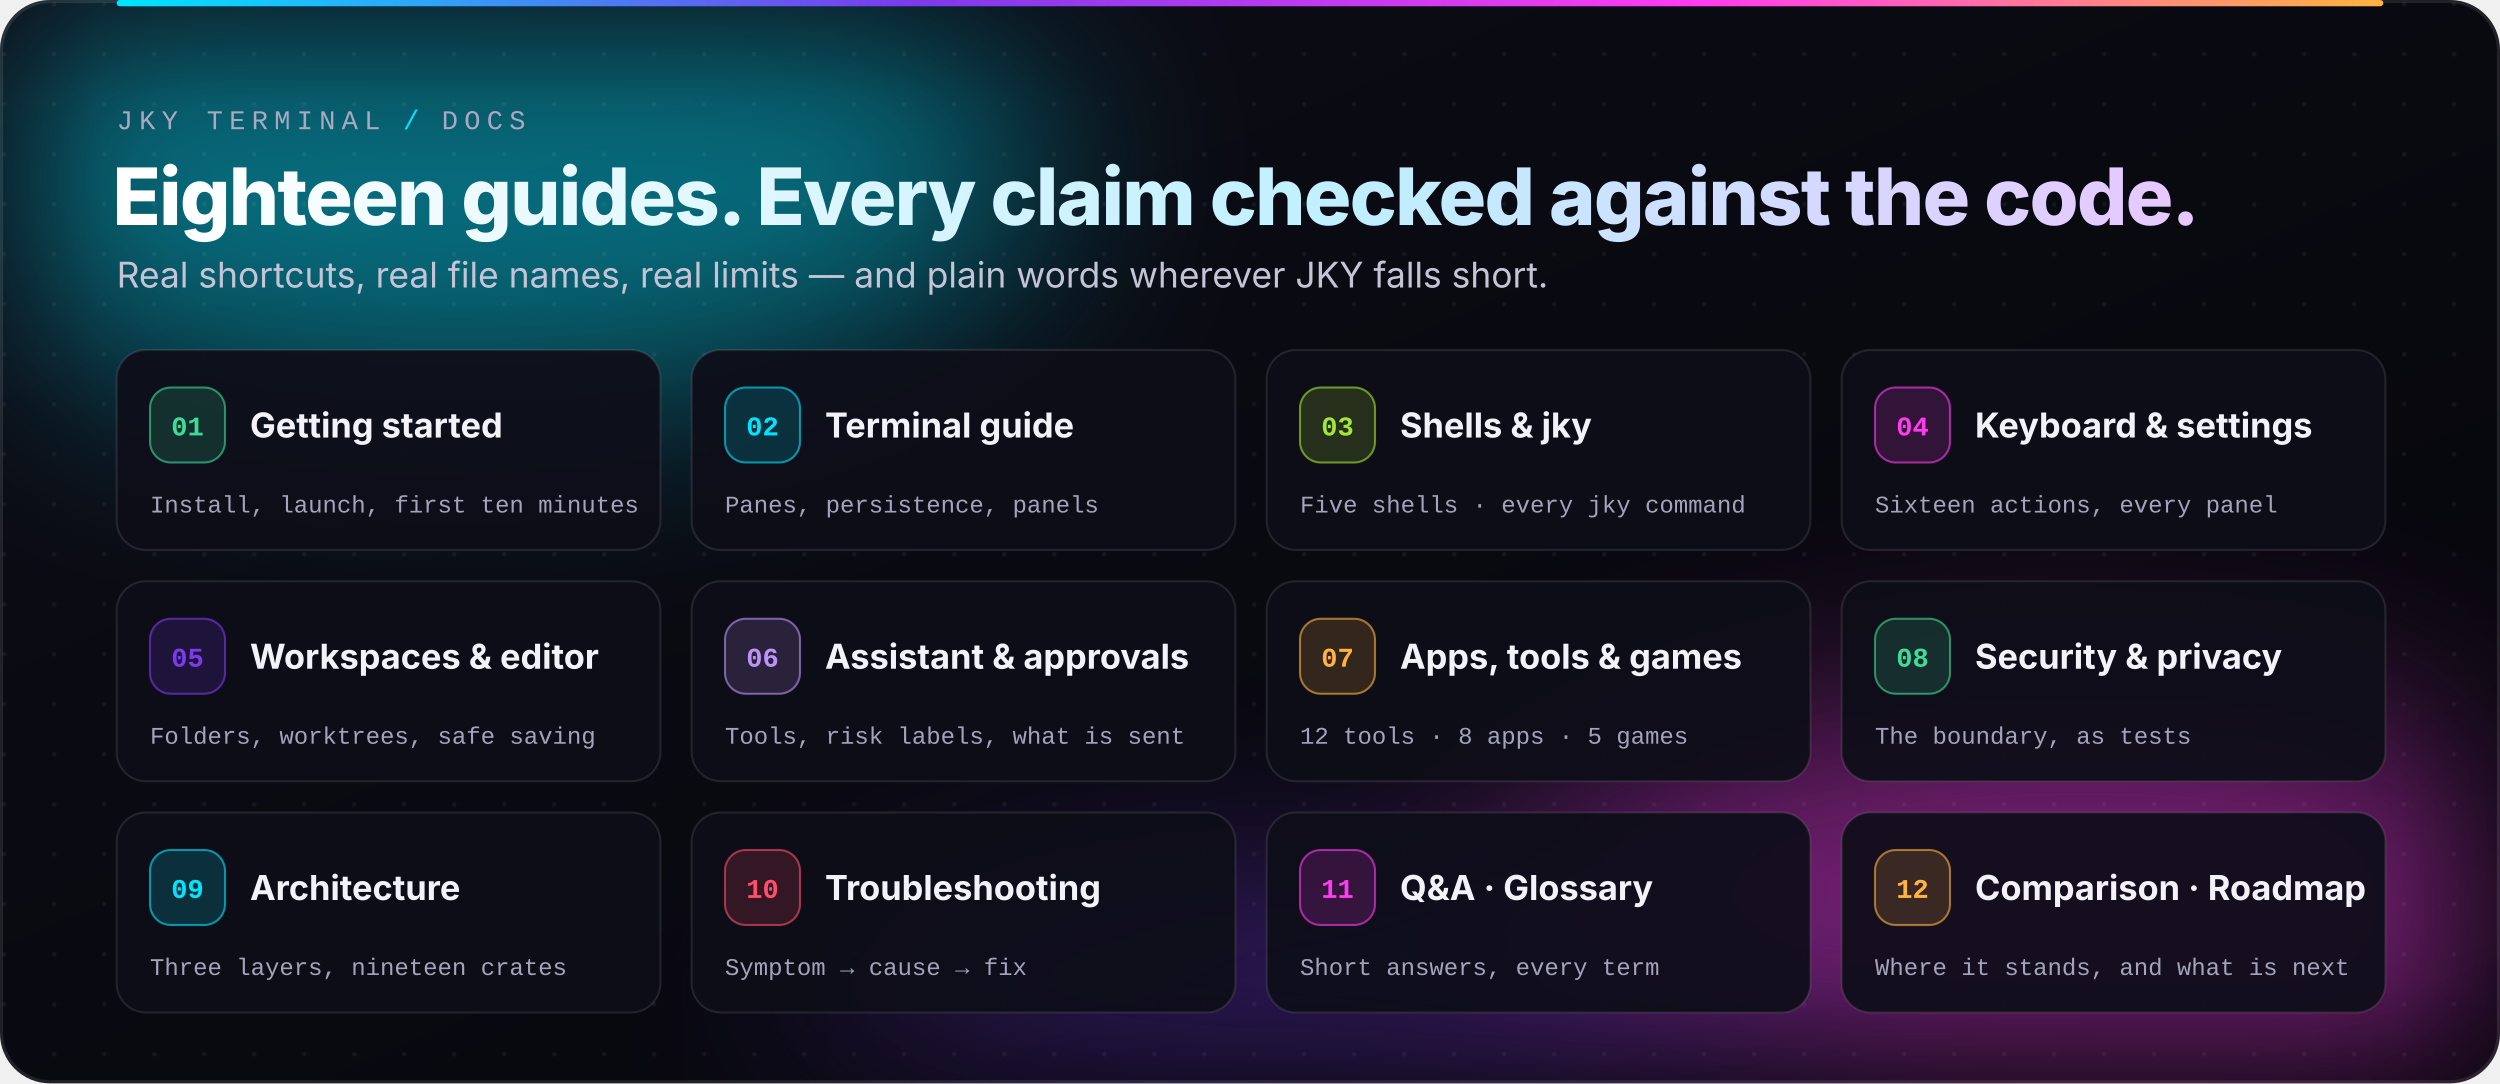
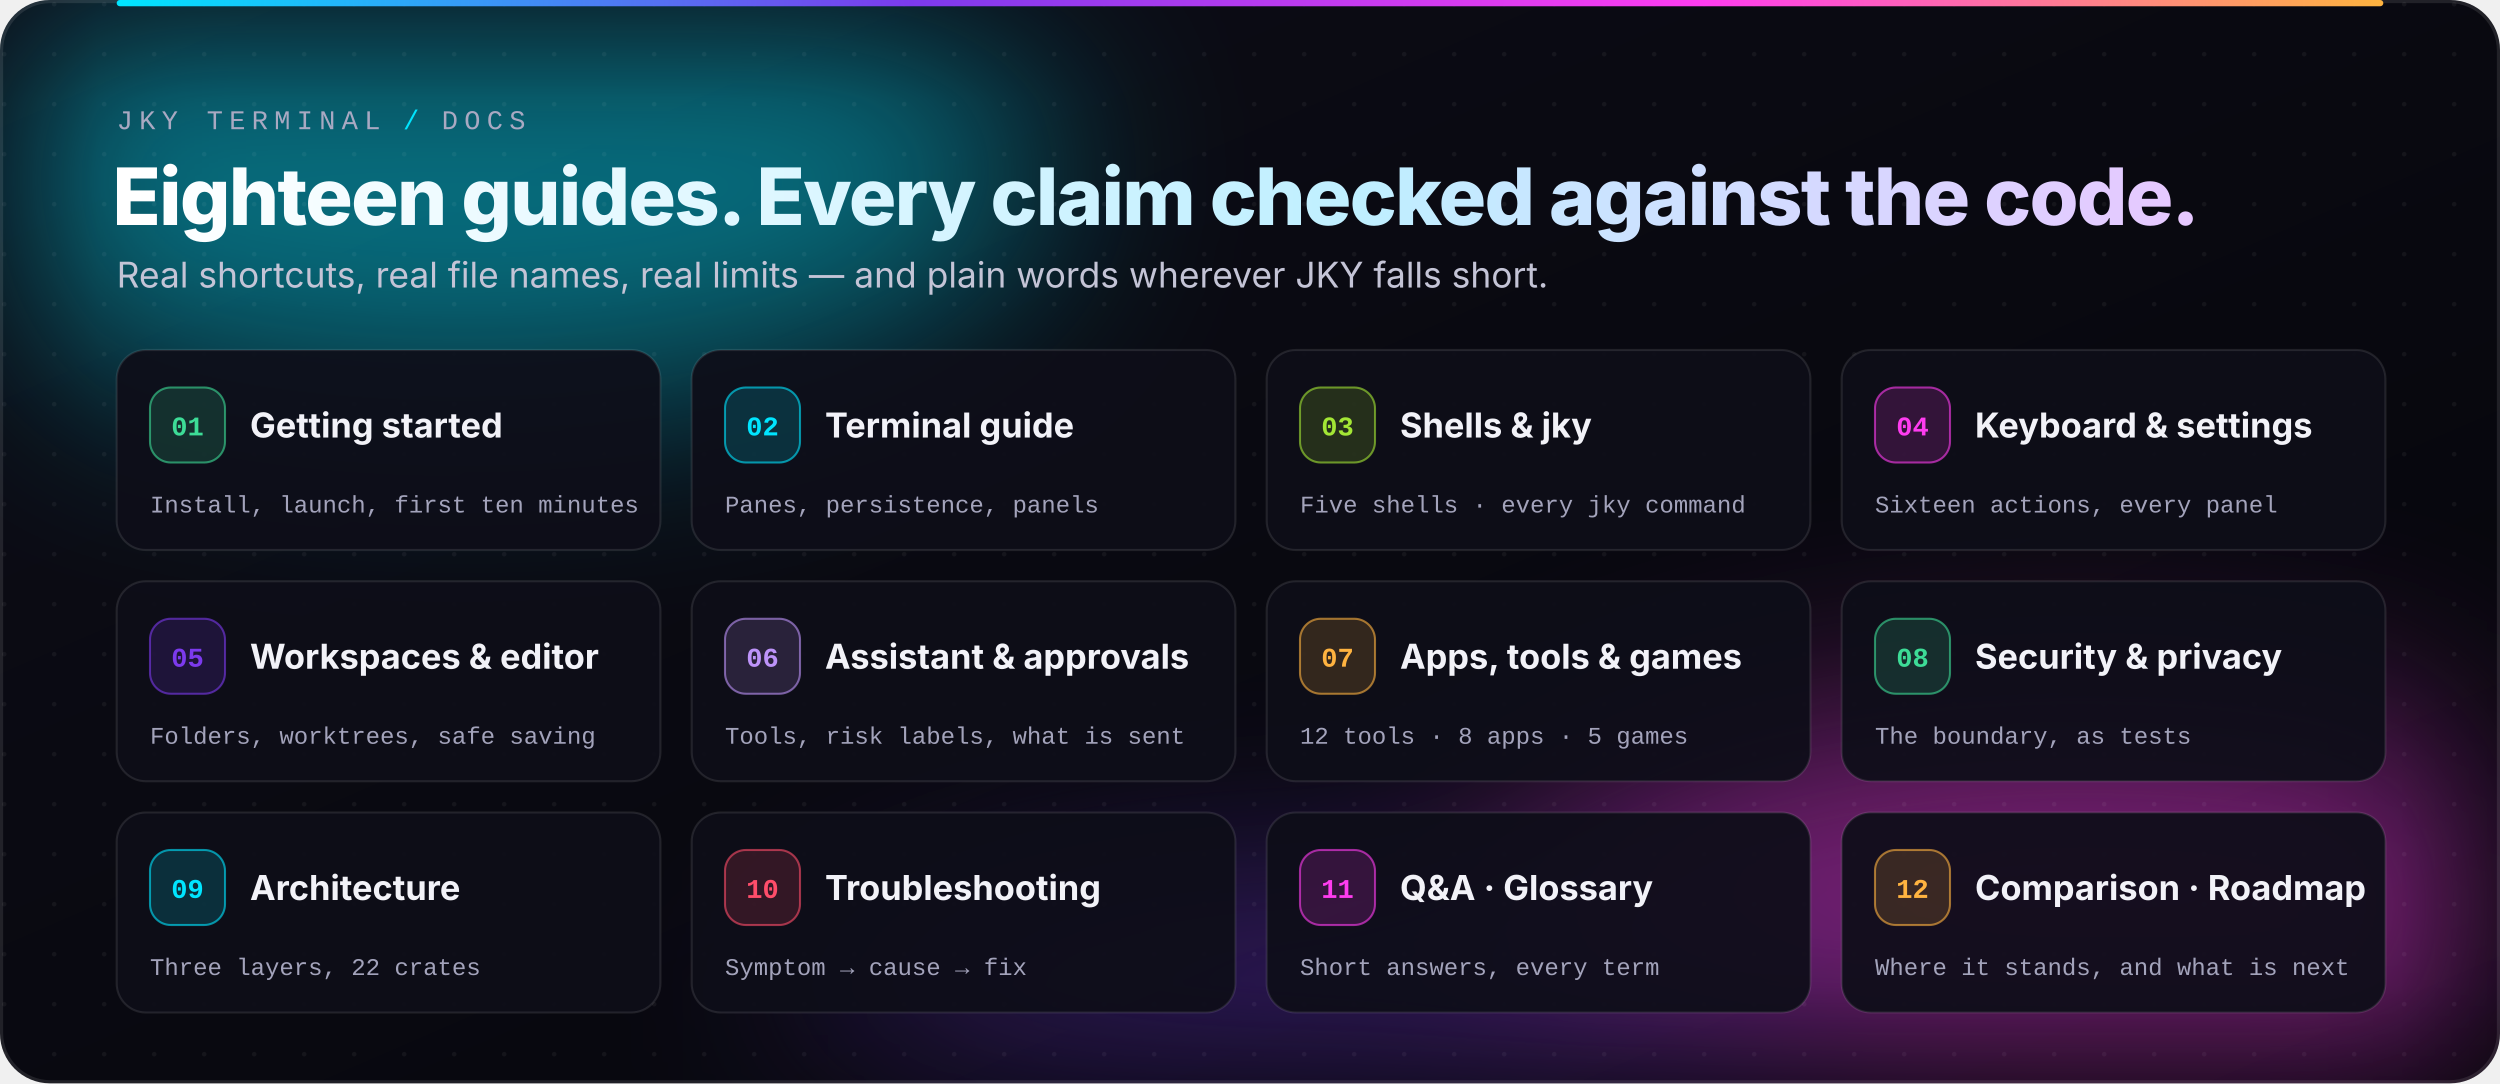
<svg xmlns="http://www.w3.org/2000/svg" viewBox="0 0 1200 520" width="1200" height="520" role="img" aria-labelledby="t d">
  <defs>
    <linearGradient id="bg" x1="0" y1="0" x2="1" y2="1">
      <stop offset="0" stop-color="#0d0d17" />
      <stop offset="1" stop-color="#05050a" />
    </linearGradient>
    <linearGradient id="edge" x1="0" y1="0" x2="1" y2="0">
      <stop offset="0" stop-color="#00e5ff" />
      <stop offset=".35" stop-color="#7c3aed" />
      <stop offset=".7" stop-color="#ff3cf0" />
      <stop offset="1" stop-color="#ffb340" />
    </linearGradient>
    <linearGradient id="ttl" x1="0" y1="0" x2="1" y2="0">
      <stop offset="0" stop-color="#ffffff" />
      <stop offset=".6" stop-color="#bfefff" />
      <stop offset="1" stop-color="#e6c8ff" />
    </linearGradient>
    <filter id="blur" x="-50%" y="-50%" width="200%" height="200%">
      <feGaussianBlur stdDeviation="50" />
    </filter>
    <filter id="glow" x="-20%" y="-40%" width="140%" height="180%">
      <feGaussianBlur stdDeviation="9" />
    </filter>
    <pattern id="dots" width="24" height="24" patternUnits="userSpaceOnUse">
      <circle cx="2" cy="2" r="1.1" fill="#fff" fill-opacity=".05" />
    </pattern>
    <clipPath id="card">
      <rect width="1200" height="520" rx="24" />
    </clipPath>
  </defs>
  <style>.m{font-family:'JetBrains Mono','SF Mono',SFMono-Regular,Menlo,Consolas,'Liberation Mono',monospace}.s{font-family:Inter,-apple-system,BlinkMacSystemFont,'Segoe UI',Roboto,Helvetica,Arial,sans-serif}@keyframes lit{0%{opacity:0}2.08%{opacity:1}13.33%{opacity:1}21.67%{opacity:0}100%{opacity:0}}.lit{opacity:0;animation:lit 9s ease-in-out infinite}@keyframes drift{0%,100%{transform:translate(0,0)}50%{transform:translate(60px,-20px)}}.drift{animation:drift 16s ease-in-out infinite}@keyframes drift2{0%,100%{transform:translate(0,0)}50%{transform:translate(-70px,24px)}}.drift2{animation:drift2 19s ease-in-out infinite}@keyframes dash{to{stroke-dashoffset:-400}}.flow{stroke-dasharray:6 10;animation:dash 9s linear infinite}@media (prefers-reduced-motion:reduce){*{animation:none!important}}</style>
  <g clip-path="url(#card)">
    <rect width="1200" height="520" fill="url(#bg)" />
    <g filter="url(#blur)" opacity=".45">
      <ellipse class="drift" cx="220" cy="80" rx="280" ry="110" fill="#00e5ff" />
      <ellipse class="drift2" cx="1000" cy="460" rx="300" ry="120" fill="#ff3cf0" />
      <ellipse class="drift" cx="640" cy="520" rx="260" ry="90" fill="#7c3aed" />
    </g>
    <rect width="1200" height="520" fill="url(#dots)" />
  </g>
  <rect x=".75" y=".75" width="1198.5" height="518.5" rx="23.5" fill="none" stroke="#fff" stroke-opacity=".1" stroke-width="1.5" />
  <rect x="56" y="0" width="1088" height="3" rx="1.5" fill="url(#edge)" />
  <text x="56" y="62" class="m" font-size="13" letter-spacing="3" fill="#a9a9c2">JKY TERMINAL  <tspan fill="#00e5ff">/</tspan>  DOCS</text>
  <text x="54" y="108" class="s" font-size="38" font-weight="800" letter-spacing="-.8" fill="url(#ttl)">Eighteen guides. Every claim checked against the code.</text>
  <text x="56" y="138" class="s" font-size="17" fill="#c4c4d6">Real shortcuts, real file names, real limits — and plain words wherever JKY falls short.</text>
  <g class="lit" style="animation-delay:0.00s">
    <rect x="56" y="168" width="261" height="96" rx="14" fill="#3ddc97" opacity=".35" filter="url(#glow)" />
  </g>
  <rect x="56" y="168" width="261" height="96" rx="14" fill="#0e0e18" fill-opacity=".92" stroke="#ffffff" stroke-opacity=".1" />
  <g class="lit" style="animation-delay:0.00s">
    <rect x="56" y="168" width="261" height="96" rx="14" fill="none" stroke="#3ddc97" stroke-width="1.8" />
  </g>
  <rect x="72" y="186" width="36" height="36" rx="10" fill="#3ddc97" fill-opacity=".16" stroke="#3ddc97" stroke-opacity=".6" />
  <text x="90" y="209" text-anchor="middle" class="m" font-size="13" font-weight="800" fill="#3ddc97">01</text>
  <text x="120" y="210" class="s" font-size="16.5" font-weight="700" fill="#f2f2f8">Getting started</text>
  <text x="72" y="246" class="m" font-size="11.5" fill="#a3a3bb">Install, launch, first ten minutes</text>
  <g class="lit" style="animation-delay:0.75s">
    <rect x="332" y="168" width="261" height="96" rx="14" fill="#00e5ff" opacity=".35" filter="url(#glow)" />
  </g>
  <rect x="332" y="168" width="261" height="96" rx="14" fill="#0e0e18" fill-opacity=".92" stroke="#ffffff" stroke-opacity=".1" />
  <g class="lit" style="animation-delay:0.75s">
    <rect x="332" y="168" width="261" height="96" rx="14" fill="none" stroke="#00e5ff" stroke-width="1.8" />
  </g>
  <rect x="348" y="186" width="36" height="36" rx="10" fill="#00e5ff" fill-opacity=".16" stroke="#00e5ff" stroke-opacity=".6" />
  <text x="366" y="209" text-anchor="middle" class="m" font-size="13" font-weight="800" fill="#00e5ff">02</text>
  <text x="396" y="210" class="s" font-size="16.5" font-weight="700" fill="#f2f2f8">Terminal guide</text>
  <text x="348" y="246" class="m" font-size="11.5" fill="#a3a3bb">Panes, persistence, panels</text>
  <g class="lit" style="animation-delay:1.50s">
    <rect x="608" y="168" width="261" height="96" rx="14" fill="#a3e635" opacity=".35" filter="url(#glow)" />
  </g>
  <rect x="608" y="168" width="261" height="96" rx="14" fill="#0e0e18" fill-opacity=".92" stroke="#ffffff" stroke-opacity=".1" />
  <g class="lit" style="animation-delay:1.50s">
    <rect x="608" y="168" width="261" height="96" rx="14" fill="none" stroke="#a3e635" stroke-width="1.8" />
  </g>
  <rect x="624" y="186" width="36" height="36" rx="10" fill="#a3e635" fill-opacity=".16" stroke="#a3e635" stroke-opacity=".6" />
  <text x="642" y="209" text-anchor="middle" class="m" font-size="13" font-weight="800" fill="#a3e635">03</text>
  <text x="672" y="210" class="s" font-size="16.5" font-weight="700" fill="#f2f2f8">Shells &amp; jky</text>
  <text x="624" y="246" class="m" font-size="11.5" fill="#a3a3bb">Five shells · every jky command</text>
  <g class="lit" style="animation-delay:2.25s">
    <rect x="884" y="168" width="261" height="96" rx="14" fill="#ff3cf0" opacity=".35" filter="url(#glow)" />
  </g>
  <rect x="884" y="168" width="261" height="96" rx="14" fill="#0e0e18" fill-opacity=".92" stroke="#ffffff" stroke-opacity=".1" />
  <g class="lit" style="animation-delay:2.25s">
    <rect x="884" y="168" width="261" height="96" rx="14" fill="none" stroke="#ff3cf0" stroke-width="1.8" />
  </g>
  <rect x="900" y="186" width="36" height="36" rx="10" fill="#ff3cf0" fill-opacity=".16" stroke="#ff3cf0" stroke-opacity=".6" />
  <text x="918" y="209" text-anchor="middle" class="m" font-size="13" font-weight="800" fill="#ff3cf0">04</text>
  <text x="948" y="210" class="s" font-size="16.5" font-weight="700" fill="#f2f2f8">Keyboard &amp; settings</text>
  <text x="900" y="246" class="m" font-size="11.5" fill="#a3a3bb">Sixteen actions, every panel</text>
  <g class="lit" style="animation-delay:3.00s">
    <rect x="56" y="279" width="261" height="96" rx="14" fill="#7c3aed" opacity=".35" filter="url(#glow)" />
  </g>
  <rect x="56" y="279" width="261" height="96" rx="14" fill="#0e0e18" fill-opacity=".92" stroke="#ffffff" stroke-opacity=".1" />
  <g class="lit" style="animation-delay:3.00s">
    <rect x="56" y="279" width="261" height="96" rx="14" fill="none" stroke="#7c3aed" stroke-width="1.8" />
  </g>
  <rect x="72" y="297" width="36" height="36" rx="10" fill="#7c3aed" fill-opacity=".16" stroke="#7c3aed" stroke-opacity=".6" />
  <text x="90" y="320" text-anchor="middle" class="m" font-size="13" font-weight="800" fill="#7c3aed">05</text>
  <text x="120" y="321" class="s" font-size="16.5" font-weight="700" fill="#f2f2f8">Workspaces &amp; editor</text>
  <text x="72" y="357" class="m" font-size="11.5" fill="#a3a3bb">Folders, worktrees, safe saving</text>
  <g class="lit" style="animation-delay:3.75s">
    <rect x="332" y="279" width="261" height="96" rx="14" fill="#bd93f9" opacity=".35" filter="url(#glow)" />
  </g>
  <rect x="332" y="279" width="261" height="96" rx="14" fill="#0e0e18" fill-opacity=".92" stroke="#ffffff" stroke-opacity=".1" />
  <g class="lit" style="animation-delay:3.75s">
    <rect x="332" y="279" width="261" height="96" rx="14" fill="none" stroke="#bd93f9" stroke-width="1.8" />
  </g>
  <rect x="348" y="297" width="36" height="36" rx="10" fill="#bd93f9" fill-opacity=".16" stroke="#bd93f9" stroke-opacity=".6" />
  <text x="366" y="320" text-anchor="middle" class="m" font-size="13" font-weight="800" fill="#bd93f9">06</text>
  <text x="396" y="321" class="s" font-size="16.5" font-weight="700" fill="#f2f2f8">Assistant &amp; approvals</text>
  <text x="348" y="357" class="m" font-size="11.5" fill="#a3a3bb">Tools, risk labels, what is sent</text>
  <g class="lit" style="animation-delay:4.50s">
    <rect x="608" y="279" width="261" height="96" rx="14" fill="#ffb340" opacity=".35" filter="url(#glow)" />
  </g>
  <rect x="608" y="279" width="261" height="96" rx="14" fill="#0e0e18" fill-opacity=".92" stroke="#ffffff" stroke-opacity=".1" />
  <g class="lit" style="animation-delay:4.50s">
    <rect x="608" y="279" width="261" height="96" rx="14" fill="none" stroke="#ffb340" stroke-width="1.8" />
  </g>
  <rect x="624" y="297" width="36" height="36" rx="10" fill="#ffb340" fill-opacity=".16" stroke="#ffb340" stroke-opacity=".6" />
  <text x="642" y="320" text-anchor="middle" class="m" font-size="13" font-weight="800" fill="#ffb340">07</text>
  <text x="672" y="321" class="s" font-size="16.5" font-weight="700" fill="#f2f2f8">Apps, tools &amp; games</text>
  <text x="624" y="357" class="m" font-size="11.5" fill="#a3a3bb">12 tools · 8 apps · 5 games</text>
  <g class="lit" style="animation-delay:5.25s">
    <rect x="884" y="279" width="261" height="96" rx="14" fill="#3ddc97" opacity=".35" filter="url(#glow)" />
  </g>
  <rect x="884" y="279" width="261" height="96" rx="14" fill="#0e0e18" fill-opacity=".92" stroke="#ffffff" stroke-opacity=".1" />
  <g class="lit" style="animation-delay:5.25s">
    <rect x="884" y="279" width="261" height="96" rx="14" fill="none" stroke="#3ddc97" stroke-width="1.8" />
  </g>
  <rect x="900" y="297" width="36" height="36" rx="10" fill="#3ddc97" fill-opacity=".16" stroke="#3ddc97" stroke-opacity=".6" />
  <text x="918" y="320" text-anchor="middle" class="m" font-size="13" font-weight="800" fill="#3ddc97">08</text>
  <text x="948" y="321" class="s" font-size="16.5" font-weight="700" fill="#f2f2f8">Security &amp; privacy</text>
  <text x="900" y="357" class="m" font-size="11.5" fill="#a3a3bb">The boundary, as tests</text>
  <g class="lit" style="animation-delay:6.00s">
    <rect x="56" y="390" width="261" height="96" rx="14" fill="#00e5ff" opacity=".35" filter="url(#glow)" />
  </g>
  <rect x="56" y="390" width="261" height="96" rx="14" fill="#0e0e18" fill-opacity=".92" stroke="#ffffff" stroke-opacity=".1" />
  <g class="lit" style="animation-delay:6.00s">
    <rect x="56" y="390" width="261" height="96" rx="14" fill="none" stroke="#00e5ff" stroke-width="1.8" />
  </g>
  <rect x="72" y="408" width="36" height="36" rx="10" fill="#00e5ff" fill-opacity=".16" stroke="#00e5ff" stroke-opacity=".6" />
  <text x="90" y="431" text-anchor="middle" class="m" font-size="13" font-weight="800" fill="#00e5ff">09</text>
  <text x="120" y="432" class="s" font-size="16.5" font-weight="700" fill="#f2f2f8">Architecture</text>
-   <text x="72" y="468" class="m" font-size="11.5" fill="#a3a3bb">Three layers, nineteen crates</text>
+   <text x="72" y="468" class="m" font-size="11.5" fill="#a3a3bb">Three layers, 22 crates</text>
  <g class="lit" style="animation-delay:6.75s">
    <rect x="332" y="390" width="261" height="96" rx="14" fill="#ff4d6a" opacity=".35" filter="url(#glow)" />
  </g>
  <rect x="332" y="390" width="261" height="96" rx="14" fill="#0e0e18" fill-opacity=".92" stroke="#ffffff" stroke-opacity=".1" />
  <g class="lit" style="animation-delay:6.75s">
    <rect x="332" y="390" width="261" height="96" rx="14" fill="none" stroke="#ff4d6a" stroke-width="1.8" />
  </g>
  <rect x="348" y="408" width="36" height="36" rx="10" fill="#ff4d6a" fill-opacity=".16" stroke="#ff4d6a" stroke-opacity=".6" />
  <text x="366" y="431" text-anchor="middle" class="m" font-size="13" font-weight="800" fill="#ff4d6a">10</text>
  <text x="396" y="432" class="s" font-size="16.5" font-weight="700" fill="#f2f2f8">Troubleshooting</text>
  <text x="348" y="468" class="m" font-size="11.5" fill="#a3a3bb">Symptom → cause → fix</text>
  <g class="lit" style="animation-delay:7.50s">
    <rect x="608" y="390" width="261" height="96" rx="14" fill="#ff3cf0" opacity=".35" filter="url(#glow)" />
  </g>
  <rect x="608" y="390" width="261" height="96" rx="14" fill="#0e0e18" fill-opacity=".92" stroke="#ffffff" stroke-opacity=".1" />
  <g class="lit" style="animation-delay:7.50s">
    <rect x="608" y="390" width="261" height="96" rx="14" fill="none" stroke="#ff3cf0" stroke-width="1.8" />
  </g>
  <rect x="624" y="408" width="36" height="36" rx="10" fill="#ff3cf0" fill-opacity=".16" stroke="#ff3cf0" stroke-opacity=".6" />
  <text x="642" y="431" text-anchor="middle" class="m" font-size="13" font-weight="800" fill="#ff3cf0">11</text>
  <text x="672" y="432" class="s" font-size="16.5" font-weight="700" fill="#f2f2f8">Q&amp;A · Glossary</text>
  <text x="624" y="468" class="m" font-size="11.5" fill="#a3a3bb">Short answers, every term</text>
  <g class="lit" style="animation-delay:8.25s">
    <rect x="884" y="390" width="261" height="96" rx="14" fill="#ffb340" opacity=".35" filter="url(#glow)" />
  </g>
  <rect x="884" y="390" width="261" height="96" rx="14" fill="#0e0e18" fill-opacity=".92" stroke="#ffffff" stroke-opacity=".1" />
  <g class="lit" style="animation-delay:8.25s">
    <rect x="884" y="390" width="261" height="96" rx="14" fill="none" stroke="#ffb340" stroke-width="1.8" />
  </g>
  <rect x="900" y="408" width="36" height="36" rx="10" fill="#ffb340" fill-opacity=".16" stroke="#ffb340" stroke-opacity=".6" />
  <text x="918" y="431" text-anchor="middle" class="m" font-size="13" font-weight="800" fill="#ffb340">12</text>
  <text x="948" y="432" class="s" font-size="16.5" font-weight="700" fill="#f2f2f8">Comparison · Roadmap</text>
  <text x="900" y="468" class="m" font-size="11.5" fill="#a3a3bb">Where it stands, and what is next</text>
  <path d="M56 486 H1144" stroke="url(#edge)" stroke-width="1.5" fill="none" opacity=".55" class="flow" />
</svg>
